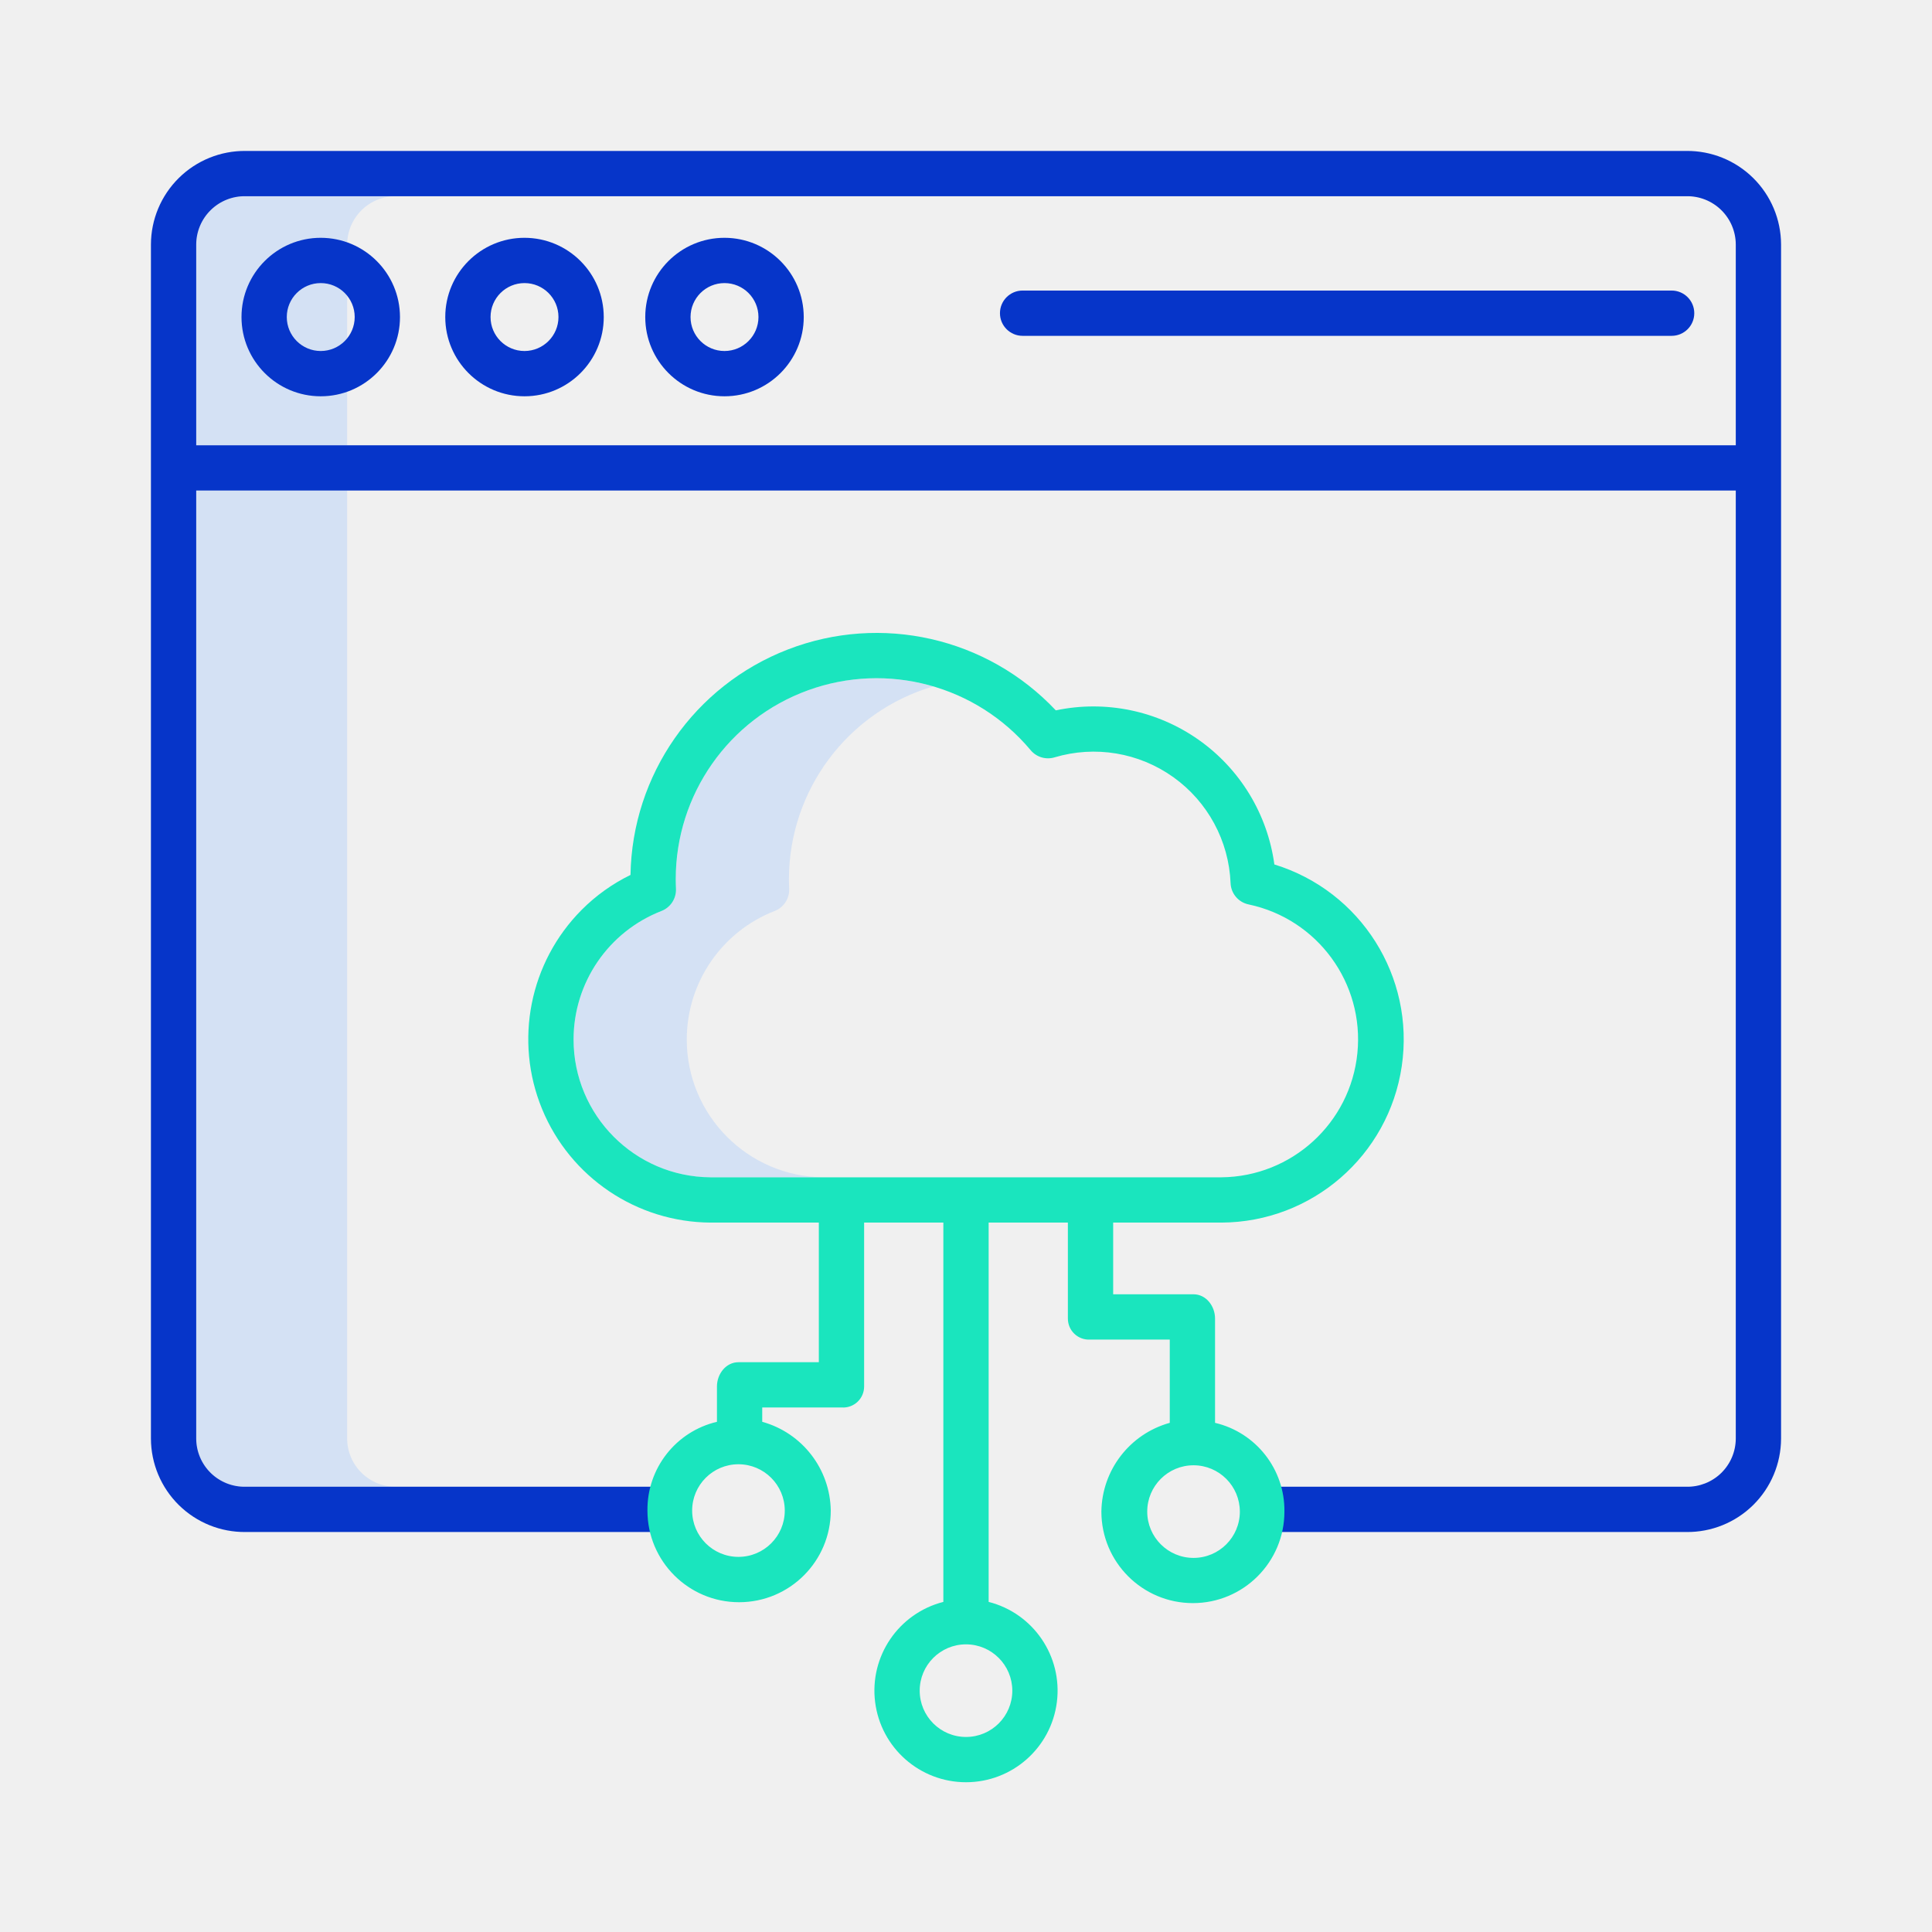
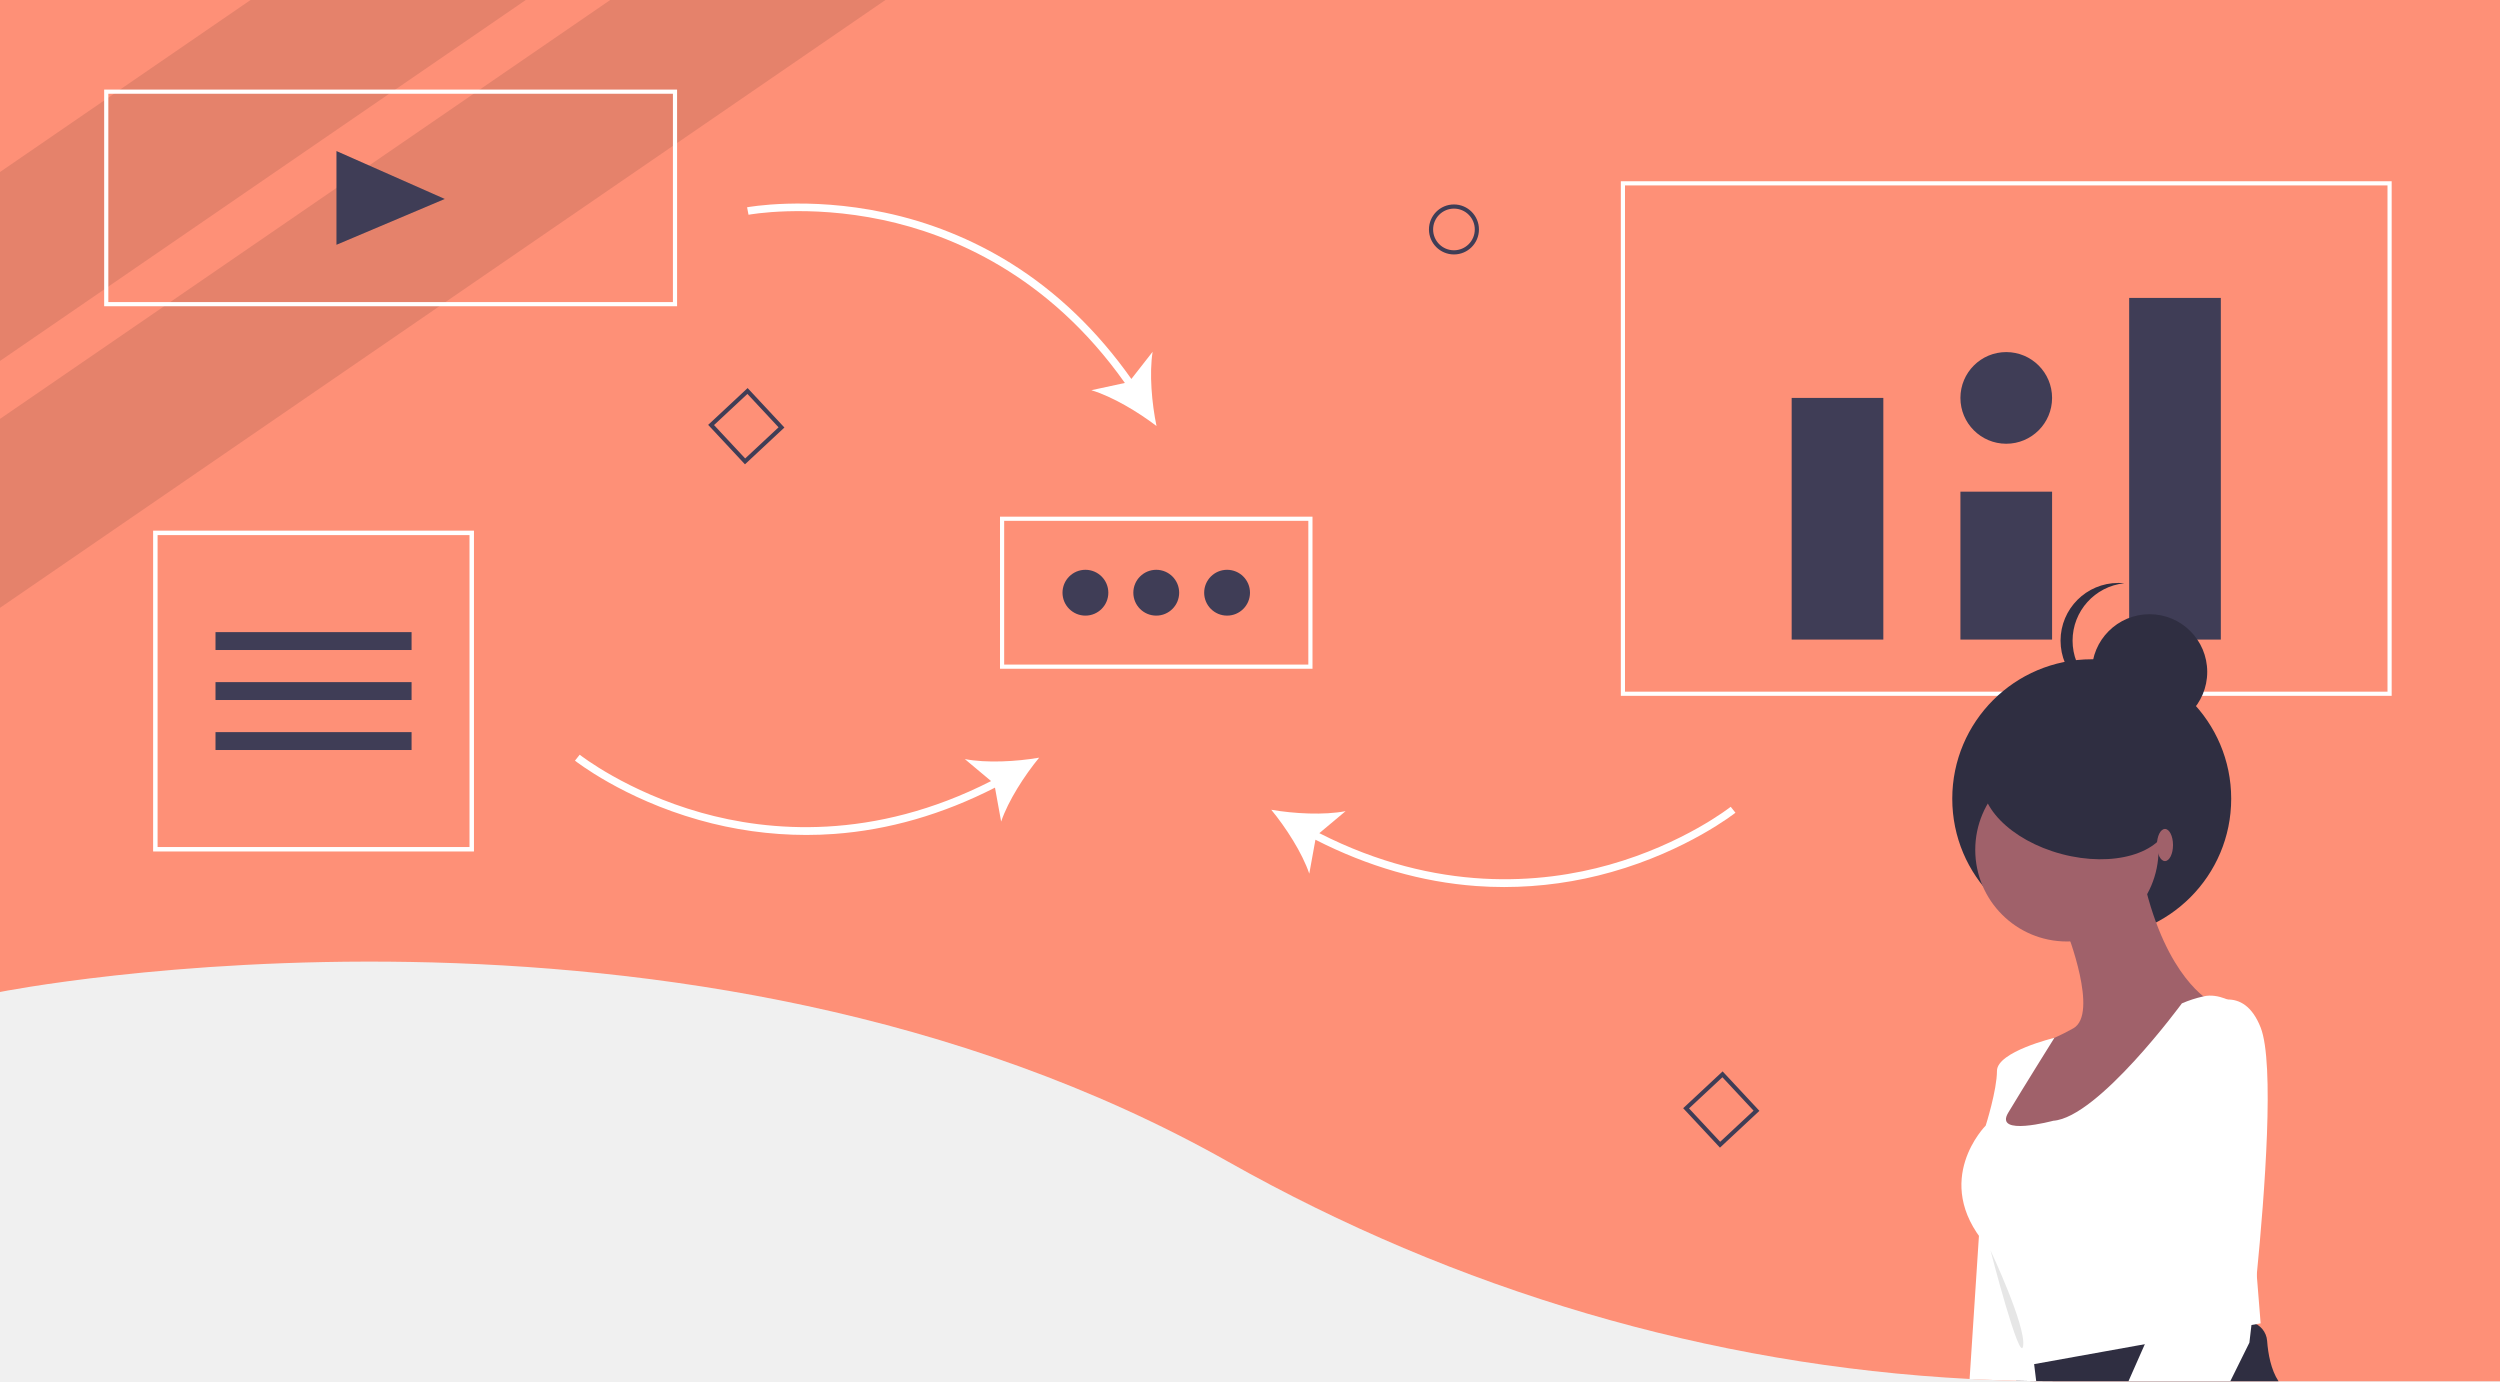
- <svg xmlns="http://www.w3.org/2000/svg" id="Layer_1" data-name="Layer 1" viewBox="0 0 512 512" width="42pt" height="42pt">
-   <path d="M92,381.262V130H52V381.262A12.809,12.809,0,0,0,65.091,394h40A12.809,12.809,0,0,1,92,381.262Z" style="fill:#d4e1f4" />
-   <path d="M105.091,52h-40A12.841,12.841,0,0,0,52,64.777V118H92V64.777A12.841,12.841,0,0,1,105.091,52Z" style="fill:#d4e1f4" />
-   <path d="M182,275.479a36.545,36.545,0,0,1,23.292-34.056,6.037,6.037,0,0,0,3.847-5.9c-.038-.842-.062-1.7-.062-2.553A53.325,53.325,0,0,1,247.32,181.9a53.224,53.224,0,0,0-68.243,51.074c0,.85.024,1.711.062,2.553a6.037,6.037,0,0,1-3.847,5.9A36.545,36.545,0,0,0,152,275.479,36.532,36.532,0,0,0,188.308,312h30A36.532,36.532,0,0,1,182,275.479Z" style="fill:#d4e1f4" />
-   <path d="M446.909,40H65.091A24.853,24.853,0,0,0,40,64.777V381.262A24.82,24.82,0,0,0,65.091,406H178V394H65.091A12.809,12.809,0,0,1,52,381.262V130H460V381.262A12.809,12.809,0,0,1,446.909,394H333v12H446.909A24.82,24.82,0,0,0,472,381.262V64.777A24.853,24.853,0,0,0,446.909,40ZM52,118V64.777A12.841,12.841,0,0,1,65.091,52H446.909A12.841,12.841,0,0,1,460,64.777V118Z" style="fill:#0635c9" />
-   <path d="M85,63.02a21,21,0,1,0,21,21A21.024,21.024,0,0,0,85,63.02Zm0,30a9,9,0,1,1,9-9A9.01,9.01,0,0,1,85,93.02Z" style="fill:#0635c9" />
-   <path d="M139,63.02a21,21,0,1,0,21,21A21.024,21.024,0,0,0,139,63.02Zm0,30a9,9,0,1,1,9-9A9.01,9.01,0,0,1,139,93.02Z" style="fill:#0635c9" />
-   <path d="M192,63.02a21,21,0,1,0,21,21A21.024,21.024,0,0,0,192,63.02Zm0,30a9,9,0,1,1,9-9A9.01,9.01,0,0,1,192,93.02Z" style="fill:#0635c9" />
-   <path d="M443,77H271a6,6,0,0,0,0,12H443a6,6,0,0,0,0-12Z" style="fill:#0635c9" />
-   <path d="M323.692,324a48.525,48.525,0,0,0,14.029-94.911A48.39,48.39,0,0,0,279.8,188.254a65.225,65.225,0,0,0-112.712,43.613,47.989,47.989,0,0,0-12.932,9.246A48.6,48.6,0,0,0,188.308,324H217v37H195.7c-3.313,0-5.7,3.111-5.7,6.424v9.37a23.9,23.9,0,0,0-18.422,23.52,24.291,24.291,0,0,0,48.582,0A24.778,24.778,0,0,0,202,376.794V373h21.109A5.559,5.559,0,0,0,229,367.424V324h21V424.52a24.272,24.272,0,1,0,12,0V324h21v25.424A5.559,5.559,0,0,0,288.891,355H310v22.066a24.745,24.745,0,0,0-18.123,23.521,24.254,24.254,0,1,0,48.508,0A23.865,23.865,0,0,0,322,377.066V349.424c0-3.313-2.388-6.424-5.7-6.424H295V324ZM207.974,400.314A12.273,12.273,0,1,1,195.7,388.042,12.287,12.287,0,0,1,207.974,400.314Zm60.3,47.727A12.272,12.272,0,1,1,256,435.769,12.286,12.286,0,0,1,268.272,448.041Zm60.3-47.454A12.273,12.273,0,1,1,316.3,388.314,12.286,12.286,0,0,1,328.571,400.587ZM152,275.479a36.545,36.545,0,0,1,23.292-34.056,6.037,6.037,0,0,0,3.847-5.9c-.038-.842-.062-1.7-.062-2.553a53.231,53.231,0,0,1,94.059-34.161,6,6,0,0,0,6.328,1.9,36.3,36.3,0,0,1,46.652,33.333,6,6,0,0,0,4.809,5.647A36.553,36.553,0,0,1,323.692,312H188.308A36.532,36.532,0,0,1,152,275.479Z" style="fill:#1ae5be" />
+ <svg xmlns="http://www.w3.org/2000/svg" id="a7bd42df-0eaf-4f58-b315-9606670bfe25" data-name="Layer 1" height="74" viewBox="0 0 1200 663">
+   <path d="M1200-.5v663H986.44q-4.53,0-9.06-.06l-2.16-.03q-3.675-.045-7.35-.15-11.25-.27-22.46-.86C820.5,654.92,698.87,618.79,589.56,557.14,328.79,410.05,0,475.65,0,475.65V-.5Z" transform="translate(0 0.5)" fill="#fe9077" />
+   <polygon points="252.36 0 188.27 44 117.04 92.9 109.4 98.15 51 138.24 0 173.25 0 82.56 23 66.77 27.89 63.41 51 47.55 56.16 44 120.26 0 252.36 0" opacity="0.1" />
+   <polygon points="425 0 324 69.34 227.04 135.9 219.4 141.15 212.33 146 0 291.76 0 201.06 80.22 146 133 109.77 137.89 106.41 228.8 44 292.9 0 425 0" opacity="0.1" />
+   <path d="M1148,333.5H778V86.5h370Zm-368-2h366V88.5H780Z" transform="translate(0 0.5)" fill="#FFF" />
+   <rect x="860" y="191" width="44" height="116" fill="#3f3d56" />
+   <rect x="941" y="236" width="44" height="71" fill="#3f3d56" />
+   <rect x="1022" y="143" width="44" height="164" fill="#3f3d56" />
+   <circle cx="963" cy="191" r="22" fill="#3f3d56" />
+   <path d="M325,146.5H50V42.5H325Zm-273-2H323V44.5H52Z" transform="translate(0 0.5)" fill="#FFF" />
+   <path d="M630,320.5H480v-73H630Zm-148-2H628v-69H482Z" transform="translate(0 0.5)" fill="#FFF" />
+   <polygon points="161.5 72.5 213.5 95.5 161.5 117.5 161.5 72.5" fill="#3f3d56" />
+   <circle cx="521" cy="284.5" r="11" fill="#3f3d56" />
+   <circle cx="555" cy="284.5" r="11" fill="#3f3d56" />
+   <circle cx="589" cy="284.5" r="11" fill="#3f3d56" />
+   <path d="M553.257,168.361l-10.198,13.043c-16.26-23.07-35.729-41.771-57.928-55.594a188.158,188.158,0,0,0-60.647-24.309C387.449,93.645,358.886,98.945,358.602,98.999l.686,3.584c.277-.053,28.115-5.217,64.438,2.489,32.899,6.98,79.478,26.265,116.212,78.248l-16.083,3.479c10.121,3.06,22.509,10.468,31.272,17.204C552.876,193.183,551.604,178.805,553.257,168.361Z" transform="translate(0 0.5)" fill="#FFF" />
+   <path d="M830.743,386.757c-.221.176-22.564,17.77-58.336,27.841-32.334,9.105-82.482,13.687-139.129-15.183l12.611-10.564c-10.382,2.004-24.794,1.216-35.684-.668,7.028,8.531,14.848,20.663,18.248,30.675l2.954-16.295c25.132,12.846,51.068,20.332,77.15,22.229q6.711.489,13.439.488a189.386,189.386,0,0,0,51.552-7.212c36.434-10.289,59.244-28.279,59.47-28.459Z" transform="translate(0 0.5)" fill="#FFF" />
+   <path d="M278.257,361.757c.221.176,22.564,17.77,58.336,27.841,32.334,9.105,82.482,13.687,139.129-15.183l-12.611-10.564c10.382,2.004,24.794,1.216,35.684-.668-7.028,8.531-14.848,20.663-18.248,30.675l-2.954-16.295c-25.132,12.846-51.068,20.332-77.15,22.229q-6.711.489-13.439.488a189.386,189.386,0,0,1-51.552-7.212c-36.434-10.289-59.244-28.279-59.47-28.459Z" transform="translate(0 0.5)" fill="#FFF" />
+   <path d="M227.5,408.211h-154v-154h154ZM75.639,406.073H225.361V256.35H75.639Z" transform="translate(0 0.5)" fill="#FFF" />
+   <rect x="103.444" y="303.419" width="94.111" height="8.584" fill="#3f3d56" />
+   <rect x="103.444" y="327.419" width="94.111" height="8.584" fill="#3f3d56" />
+   <rect x="103.444" y="351.419" width="94.111" height="8.584" fill="#3f3d56" />
+   <path d="M685.896,109.635a12,12,0,1,1,12,12A12.013,12.013,0,0,1,685.896,109.635Zm2,0a10,10,0,1,0,10-10A10.011,10.011,0,0,0,687.896,109.635Z" transform="translate(0 0.5)" fill="#3f3d56" />
+   <path d="M825.581,550.372,807.917,531.434l18.938-17.664L844.519,532.708ZM810.733,531.532l14.946,16.024L841.704,532.61l-14.946-16.024Z" transform="translate(0 0.5)" fill="#3f3d56" />
+   <path d="M357.581,222.372,339.917,203.434l18.938-17.664L376.519,204.708ZM342.733,203.532l14.946,16.024L373.704,204.61l-14.946-16.024Z" transform="translate(0 0.5)" fill="#3f3d56" />
+   <circle cx="1004.032" cy="383.394" r="66.944" fill="#2f2e41" />
+   <path d="M1093.68,662.5H986.44q-4.53,0-9.06-.06l-2.16-.03q-3.675-.045-7.35-.15l-2.38-9.41,4.76-.81,5.72-.97,54.88-9.32,45.7-7.76a9.828,9.828,0,0,1,4.3.21,10.007,10.007,0,0,1,7.37,8.92C1088.68,649.35,1090.06,656.96,1093.68,662.5Z" transform="translate(0 0.5)" fill="#2f2e41" />
+   <circle cx="992.111" cy="407.925" r="43.99" fill="#a0616a" />
+   <path d="M992.111,446.784s15.435,39.359,3.087,46.305-18.522,7.718-18.522,7.718L963.556,523.188l-7.718,23.153,61.74,2.315,43.218-68.686s-20.837-10.805-31.642-57.11Z" transform="translate(0 0.5)" fill="#a0616a" />
+   <path d="M1072.76,481.127s-7.85-5.158-15.116-3.351a56.17,56.17,0,0,0-10.352,3.351s-40.131,54.795-61.74,56.338c0,0-28.555,7.718-21.609-3.859s22.165-35.942,22.165-35.942-27.567,6.615-27.567,15.876-5.402,26.24-5.402,26.24-26.24,26.24,0,57.11,16.207,58.653,16.207,58.653l115.763-20.837Z" transform="translate(0 0.5)" fill="#FFF" />
+   <path d="M967.87,662.26q-11.25-.27-22.46-.86l4.48-68.68.93-14.35,20.84,39.36s1.86,13.75,4.31,33.34c.14,1.05.27,2.11.41,3.2.32,2.64.66,5.37,1,8.17l-2.16-.03Q971.545,662.365,967.87,662.26Z" transform="translate(0 0.5)" fill="#FFF" />
+   <circle cx="1031.769" cy="322.519" r="27.701" fill="#2f2e41" />
+   <path d="M994.835,307.014a27.704,27.704,0,0,1,24.816-27.551,28.007,28.007,0,0,0-2.886-.15,27.701,27.701,0,0,0,0,55.402,28.007,28.007,0,0,0,2.886-.15A27.704,27.704,0,0,1,994.835,307.014Z" transform="translate(0 0.5)" fill="#2f2e41" />
+   <ellipse cx="996.693" cy="382.667" rx="27.701" ry="46.168" transform="translate(370.8887 1248.152) rotate(-75.11841)" fill="#2f2e41" />
+   <path d="M1083.24,611.41c-.9,9.18-1.75,17.08-2.39,22.79-.06.45-.1.88-.15,1.3-.61,5.35-.99,8.47-.99,8.47L1070.54,662.5H1021.66c2.82-6.44,5.48-12.45,7.86-17.79.46-1.01.9-2,1.33-2.96,5.35-11.87,9.11-19.79,9.88-20.55,3.09-3.09,12.74-135.44,12.74-135.44s7.48-6.41,15.68-6.5h.01c5.73-.07,11.82,2.96,15.95,13.44C1091.85,509.82,1087.09,572.31,1083.24,611.41Z" transform="translate(0 0.5)" fill="#FFF" />
+   <path d="M955.459,599.732s17.031,36.114,15.651,45.77S955.459,599.732,955.459,599.732Z" transform="translate(0 0.5)" opacity="0.1" />
+   <ellipse cx="1039.188" cy="405.609" rx="3.859" ry="7.718" fill="#a0616a" />
</svg>
